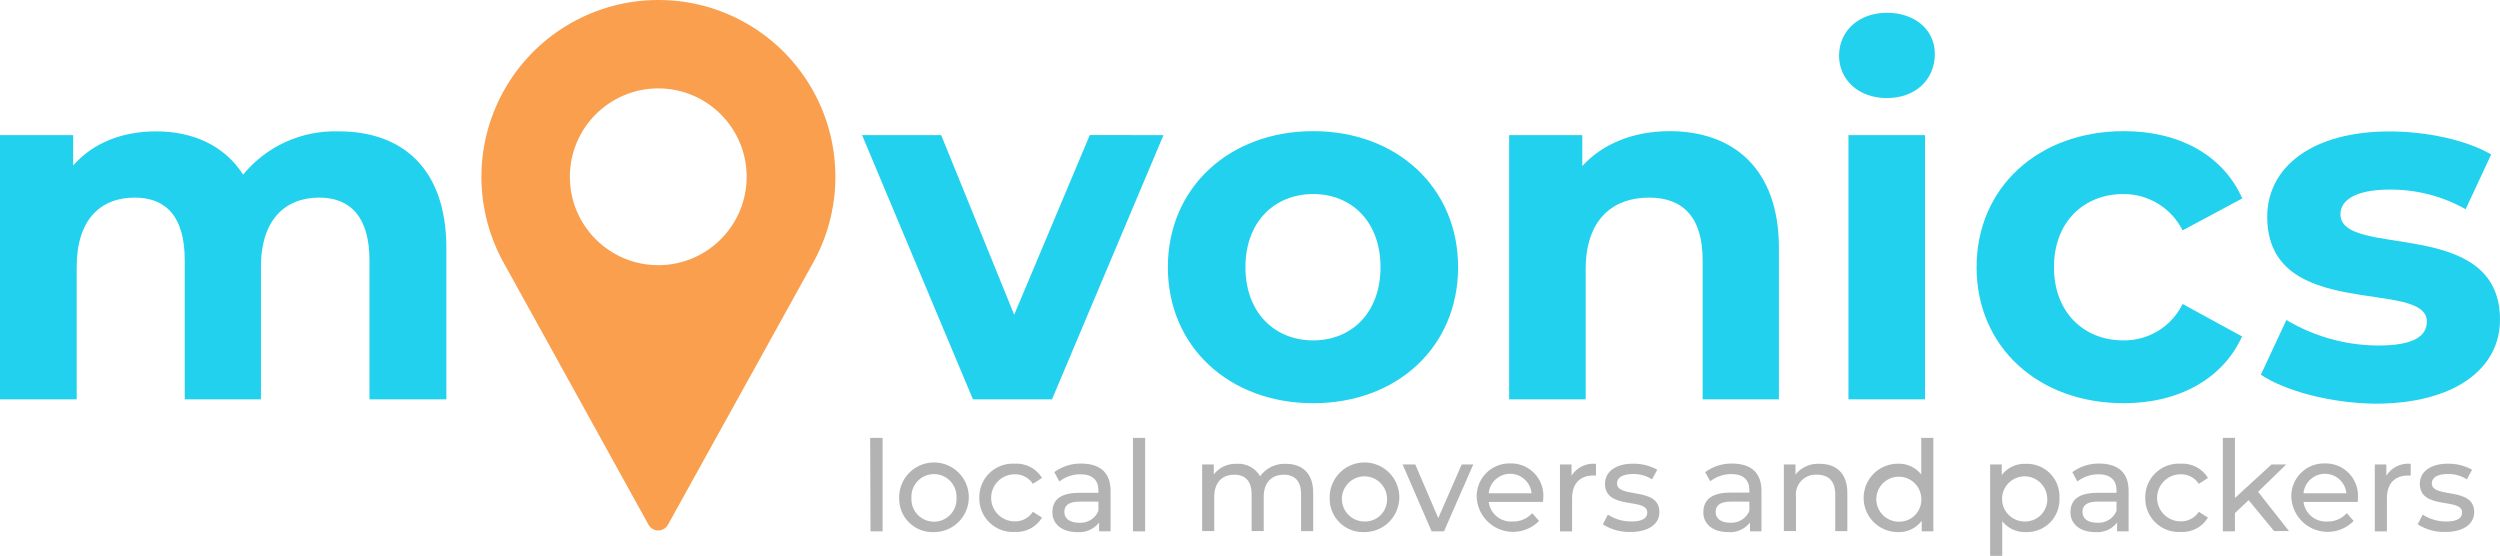
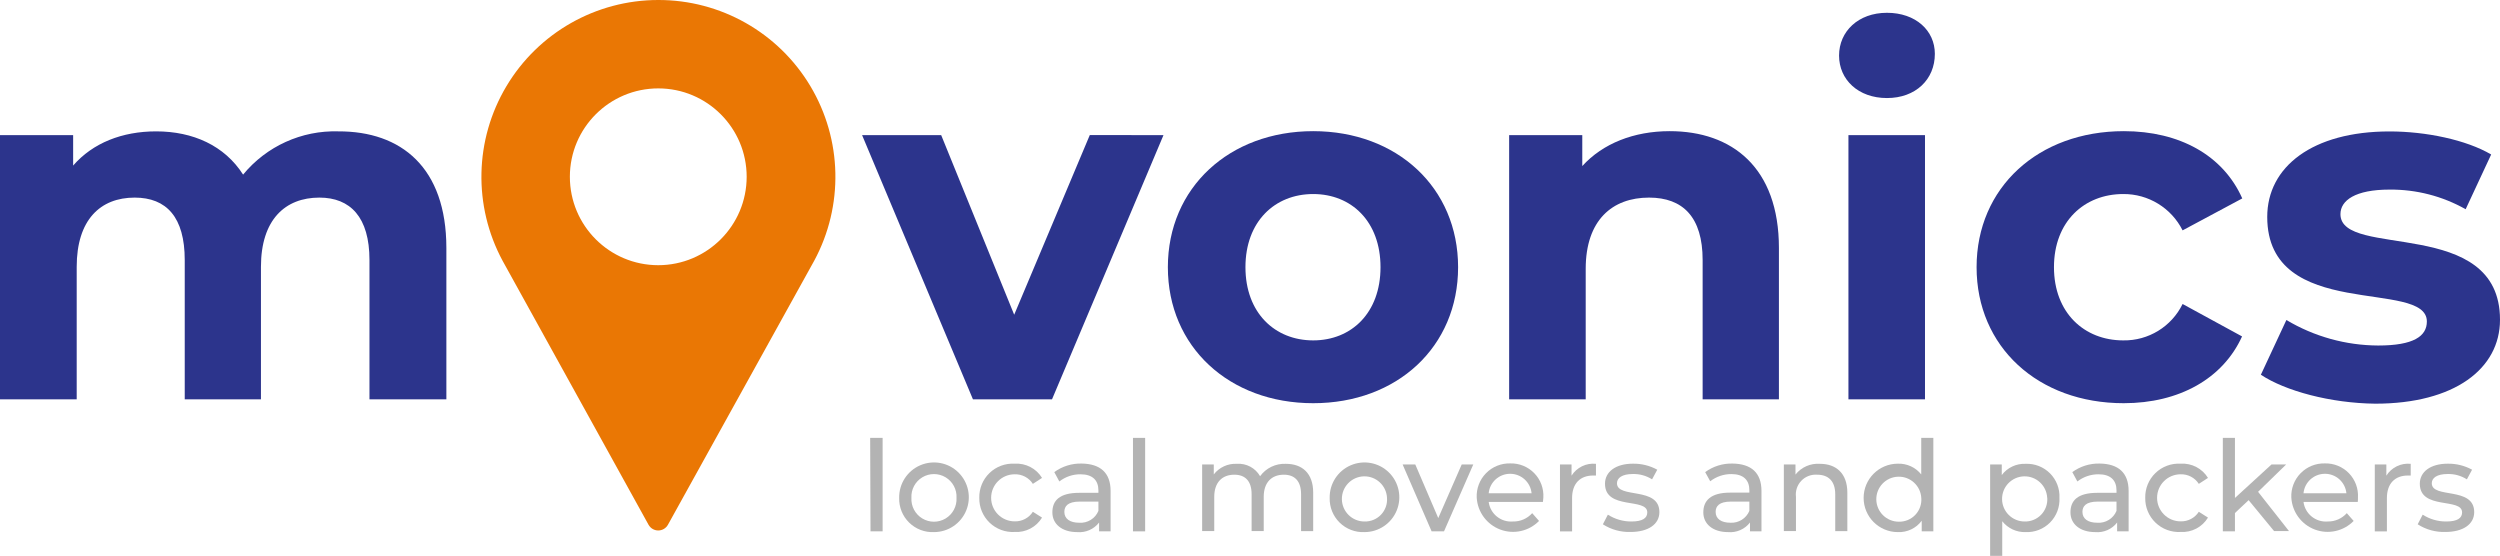
<svg xmlns="http://www.w3.org/2000/svg" viewBox="0 0 365.39 81.24">
  <defs>
-     <style>.cls-1{fill:#f99f4e;}.cls-2{fill:#22d1ee;}.cls-3{fill:#b3b3b3;}</style>
+     <style>.cls-1{fill:#ea7704;}.cls-2{fill:#2c348c;}.cls-3{fill:#b3b3b3;}</style>
  </defs>
  <g id="Layer_2" data-name="Layer 2">
    <g id="Layer_4" data-name="Layer 4">
      <path class="cls-1" d="M96.2,0A25.85,25.85,0,0,0,73.46,38.12L94.79,76.7a1.62,1.62,0,0,0,2.83,0L119,38.11A25.84,25.84,0,0,0,96.2,0Zm0,38.76a12.92,12.92,0,1,1,12.93-12.92A12.93,12.93,0,0,1,96.2,38.76Z" />
      <path class="cls-2" d="M65.24,36.25V58.36H54V38c0-6.25-2.79-9.12-7.32-9.12-5,0-8.54,3.23-8.54,10.12V58.36H27V38c0-6.25-2.66-9.12-7.32-9.12-5,0-8.47,3.23-8.47,10.12V58.36H0V19.75H10.69V24.2c2.87-3.31,7.18-5,12.13-5,5.39,0,10,2.08,12.71,6.32a17.35,17.35,0,0,1,13.92-6.32C58.64,19.17,65.24,24.48,65.24,36.25Z" />
      <path class="cls-2" d="M170.05,19.75,153.76,58.36H142.2L126,19.75h11.56L148.23,46l11.05-26.26Z" />
      <path class="cls-2" d="M170.69,39.05c0-11.63,9-19.88,21.24-19.88s21.18,8.25,21.18,19.88-8.9,19.88-21.18,19.88S170.69,50.68,170.69,39.05Zm31.08,0c0-6.67-4.24-10.69-9.84-10.69s-9.9,4-9.9,10.69,4.31,10.7,9.9,10.7S201.77,45.73,201.77,39.05Z" />
      <path class="cls-2" d="M260,36.25V58.36H248.85V38c0-6.25-2.87-9.12-7.83-9.12-5.38,0-9.26,3.3-9.26,10.41V58.36H220.57V19.75h10.69v4.52c3-3.3,7.54-5.1,12.78-5.1C253.15,19.17,260,24.48,260,36.25Z" />
      <path class="cls-2" d="M268.79,8.12c0-3.52,2.8-6.25,7-6.25s7,2.59,7,6c0,3.74-2.8,6.46-7,6.46S268.79,11.64,268.79,8.12Zm1.37,11.63h11.19V58.36H270.16Z" />
      <path class="cls-2" d="M288.89,39.05c0-11.63,9-19.88,21.53-19.88,8.11,0,14.5,3.52,17.3,9.83L319,33.67a9.62,9.62,0,0,0-8.68-5.31c-5.67,0-10.12,4-10.12,10.69s4.45,10.7,10.12,10.7A9.48,9.48,0,0,0,319,44.43l8.69,4.74c-2.8,6.17-9.19,9.76-17.3,9.76C297.86,58.93,288.89,50.68,288.89,39.05Z" />
      <path class="cls-2" d="M330.44,54.77l3.73-8a26.4,26.4,0,0,0,13.42,3.73c5.17,0,7.11-1.36,7.11-3.51,0-6.32-23.33.14-23.33-15.29,0-7.32,6.61-12.49,17.87-12.49,5.32,0,11.2,1.22,14.86,3.37l-3.73,8a22.21,22.21,0,0,0-11.13-2.87c-5,0-7.17,1.58-7.17,3.59,0,6.6,23.32.21,23.32,15.43,0,7.18-6.67,12.27-18.23,12.27C340.63,58.93,334,57.14,330.44,54.77Z" />
      <path class="cls-3" d="M127.18,64H129V77.66h-1.77Z" />
      <path class="cls-3" d="M131.42,72.77a5.09,5.09,0,1,1,5.1,5A4.87,4.87,0,0,1,131.42,72.77Zm8.38,0a3.3,3.3,0,1,0-6.59,0,3.3,3.3,0,1,0,6.59,0Z" />
      <path class="cls-3" d="M143.13,72.77a4.89,4.89,0,0,1,5.17-5,4.36,4.36,0,0,1,4,2.08l-1.34.87a3.05,3.05,0,0,0-2.66-1.4,3.44,3.44,0,0,0,0,6.88,3.05,3.05,0,0,0,2.66-1.4l1.34.85a4.37,4.37,0,0,1-4,2.1A4.9,4.9,0,0,1,143.13,72.77Z" />
      <path class="cls-3" d="M162.32,71.76v5.9h-1.68V76.37a3.64,3.64,0,0,1-3.21,1.4c-2.22,0-3.62-1.18-3.62-2.88s1-2.86,3.93-2.86h2.8v-.35c0-1.49-.86-2.36-2.62-2.36a4.94,4.94,0,0,0-3.09,1.05L154.09,69a6.51,6.51,0,0,1,4-1.25C160.8,67.79,162.32,69.08,162.32,71.76Zm-1.78,2.91V73.31h-2.73c-1.75,0-2.25.68-2.25,1.51,0,1,.82,1.58,2.16,1.58A2.82,2.82,0,0,0,160.54,74.67Z" />
      <path class="cls-3" d="M165.59,64h1.78V77.66h-1.78Z" />
      <path class="cls-3" d="M191.93,72v5.63h-1.77V72.23c0-1.91-.92-2.85-2.52-2.85-1.78,0-2.94,1.12-2.94,3.24v5h-1.77V72.23c0-1.91-.92-2.85-2.53-2.85-1.77,0-2.93,1.12-2.93,3.24v5H175.7V67.88h1.7v1.46a4,4,0,0,1,3.37-1.55,3.62,3.62,0,0,1,3.4,1.81,4.4,4.4,0,0,1,3.76-1.81C190.31,67.79,191.93,69.15,191.93,72Z" />
      <path class="cls-3" d="M194.34,72.77a5.09,5.09,0,1,1,5.09,5A4.87,4.87,0,0,1,194.34,72.77Zm8.38,0a3.3,3.3,0,1,0-3.29,3.45A3.21,3.21,0,0,0,202.72,72.77Z" />
      <path class="cls-3" d="M215.33,67.88l-4.28,9.78h-1.81L205,67.88h1.85l3.36,7.84,3.43-7.84Z" />
      <path class="cls-3" d="M225.51,73.36h-7.93a3.3,3.3,0,0,0,3.54,2.86A3.66,3.66,0,0,0,223.94,75l1,1.14a5.32,5.32,0,0,1-9.11-3.41,4.78,4.78,0,0,1,4.9-5,4.72,4.72,0,0,1,4.84,5C225.55,73,225.53,73.19,225.51,73.36Zm-7.93-1.27h6.27a3.15,3.15,0,0,0-6.27,0Z" />
      <path class="cls-3" d="M233.26,67.79V69.5h-.41c-1.9,0-3.08,1.16-3.08,3.3v4.87H228V67.88h1.69v1.64A3.75,3.75,0,0,1,233.26,67.79Z" />
      <path class="cls-3" d="M234.27,76.63l.73-1.41a6.3,6.3,0,0,0,3.44,1c1.64,0,2.32-.5,2.32-1.33,0-2.2-6.18-.3-6.18-4.19,0-1.75,1.57-2.93,4.08-2.93a7.16,7.16,0,0,1,3.56.88l-.76,1.41a5,5,0,0,0-2.82-.78c-1.55,0-2.31.57-2.31,1.35,0,2.3,6.2.42,6.2,4.22,0,1.77-1.62,2.9-4.22,2.9A7.08,7.08,0,0,1,234.27,76.63Z" />
      <path class="cls-3" d="M257.45,71.76v5.9h-1.68V76.37a3.64,3.64,0,0,1-3.21,1.4c-2.21,0-3.61-1.18-3.61-2.88S250,72,252.87,72h2.81v-.35c0-1.49-.87-2.36-2.62-2.36a5,5,0,0,0-3.1,1.05L249.22,69a6.53,6.53,0,0,1,4-1.25C255.94,67.79,257.45,69.08,257.45,71.76Zm-1.77,2.91V73.31H253c-1.75,0-2.25.68-2.25,1.51,0,1,.81,1.58,2.16,1.58A2.83,2.83,0,0,0,255.68,74.67Z" />
      <path class="cls-3" d="M270,72v5.63h-1.77V72.23c0-1.91-1-2.85-2.64-2.85a2.9,2.9,0,0,0-3.1,3.24v5h-1.77V67.88h1.7v1.48A4.18,4.18,0,0,1,266,67.79C268.33,67.79,270,69.15,270,72Z" />
      <path class="cls-3" d="M282.57,64V77.66h-1.7V76.11a4.12,4.12,0,0,1-3.49,1.66,5,5,0,0,1,0-10,4.18,4.18,0,0,1,3.42,1.57V64Zm-1.76,8.8a3.29,3.29,0,1,0-3.28,3.45A3.22,3.22,0,0,0,280.81,72.77Z" />
      <path class="cls-3" d="M301,72.77a4.75,4.75,0,0,1-4.95,5,4.18,4.18,0,0,1-3.41-1.59v5.06h-1.77V67.88h1.7v1.55a4.14,4.14,0,0,1,3.48-1.64A4.75,4.75,0,0,1,301,72.77Zm-1.79,0a3.3,3.3,0,1,0-3.3,3.45A3.23,3.23,0,0,0,299.22,72.77Z" />
      <path class="cls-3" d="M311.11,71.76v5.9h-1.68V76.37a3.64,3.64,0,0,1-3.21,1.4c-2.21,0-3.61-1.18-3.61-2.88s1-2.86,3.93-2.86h2.8v-.35c0-1.49-.87-2.36-2.62-2.36a5,5,0,0,0-3.1,1.05L302.88,69a6.55,6.55,0,0,1,4-1.25C309.6,67.79,311.11,69.08,311.11,71.76Zm-1.77,2.91V73.31h-2.73c-1.75,0-2.25.68-2.25,1.51,0,1,.81,1.58,2.16,1.58A2.82,2.82,0,0,0,309.34,74.67Z" />
      <path class="cls-3" d="M313.54,72.77a4.89,4.89,0,0,1,5.17-5,4.36,4.36,0,0,1,4,2.08l-1.34.87a3.05,3.05,0,0,0-2.66-1.4,3.44,3.44,0,0,0,0,6.88,3.05,3.05,0,0,0,2.66-1.4l1.34.85a4.37,4.37,0,0,1-4,2.1A4.9,4.9,0,0,1,313.54,72.77Z" />
      <path class="cls-3" d="M328.65,73.1l-2,1.88v2.68h-1.77V64h1.77v8.78L332,67.88h2.14l-4.11,4,4.52,5.74h-2.18Z" />
      <path class="cls-3" d="M344.6,73.36h-7.93a3.3,3.3,0,0,0,3.54,2.86A3.66,3.66,0,0,0,343,75l1,1.14a5.32,5.32,0,0,1-9.11-3.41,4.78,4.78,0,0,1,4.9-5,4.72,4.72,0,0,1,4.84,5C344.64,73,344.62,73.19,344.6,73.36Zm-7.93-1.27h6.27a3.15,3.15,0,0,0-6.27,0Z" />
      <path class="cls-3" d="M352.34,67.79V69.5h-.4c-1.9,0-3.08,1.16-3.08,3.3v4.87h-1.77V67.88h1.69v1.64A3.74,3.74,0,0,1,352.34,67.79Z" />
      <path class="cls-3" d="M353.36,76.63l.73-1.41a6.3,6.3,0,0,0,3.44,1c1.64,0,2.32-.5,2.32-1.33,0-2.2-6.18-.3-6.18-4.19,0-1.75,1.57-2.93,4.08-2.93a7.16,7.16,0,0,1,3.56.88l-.76,1.41a5,5,0,0,0-2.82-.78c-1.55,0-2.31.57-2.31,1.35,0,2.3,6.2.42,6.2,4.22,0,1.77-1.62,2.9-4.22,2.9A7.08,7.08,0,0,1,353.36,76.63Z" />
    </g>
  </g>
</svg>
